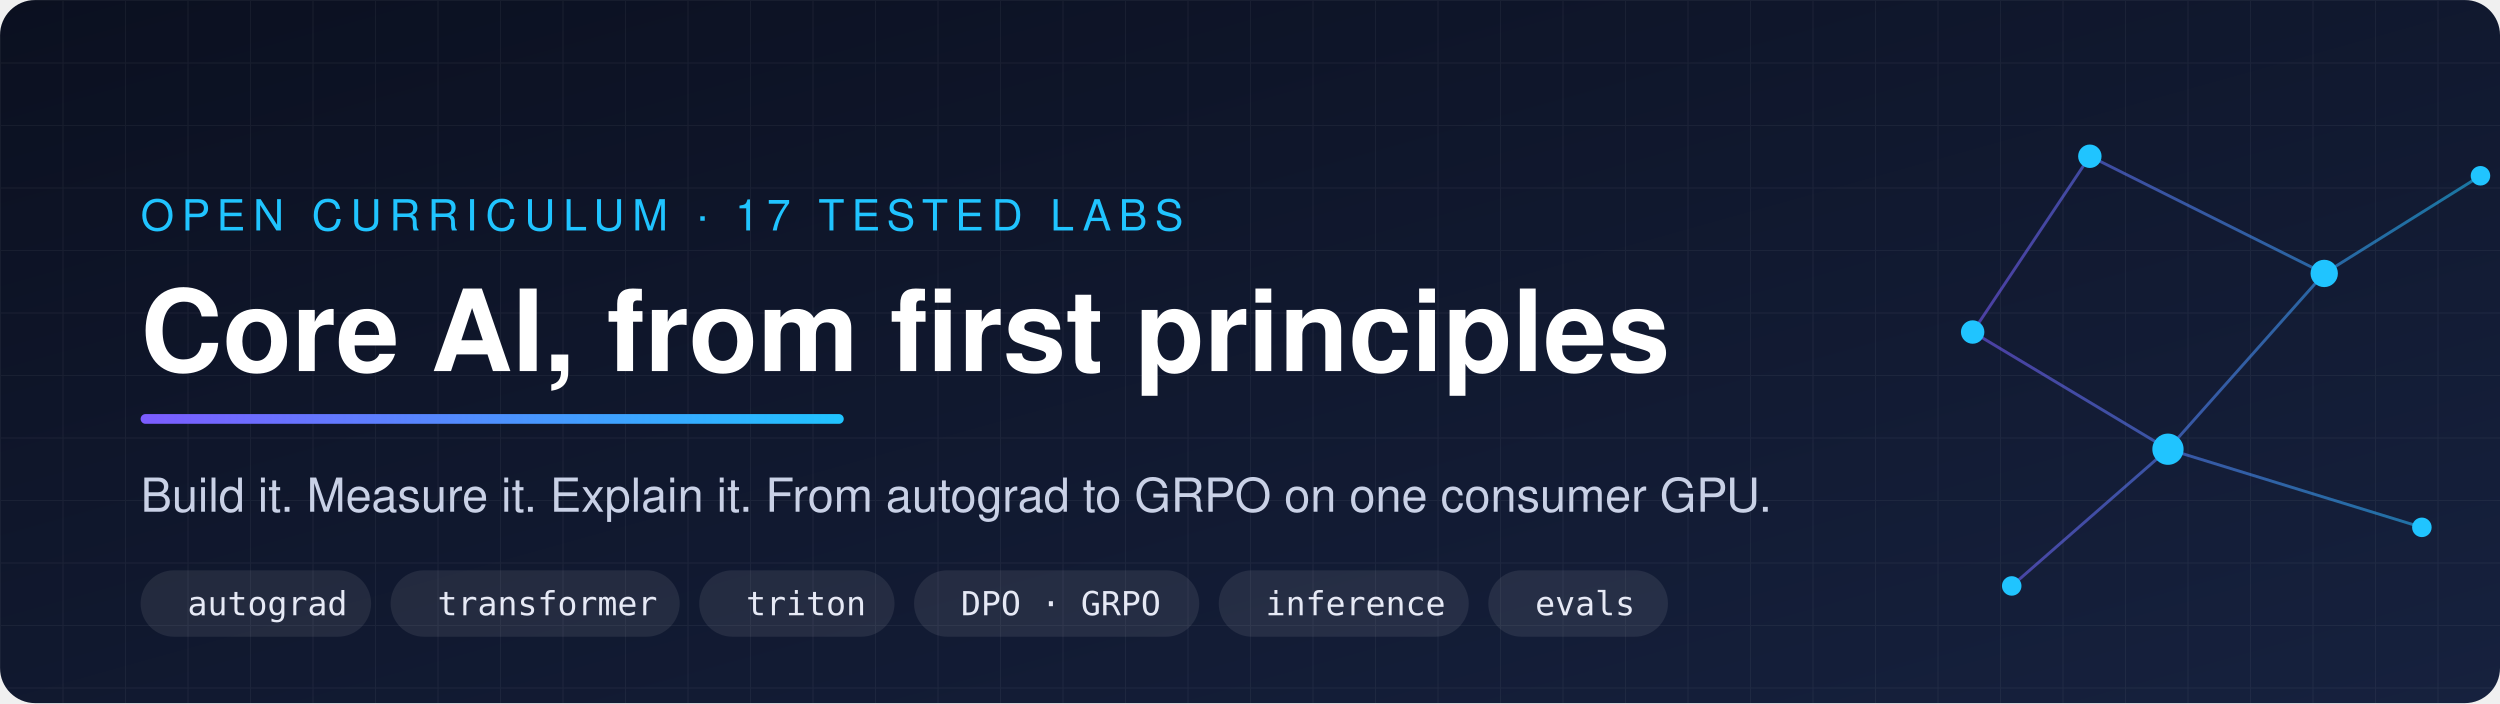
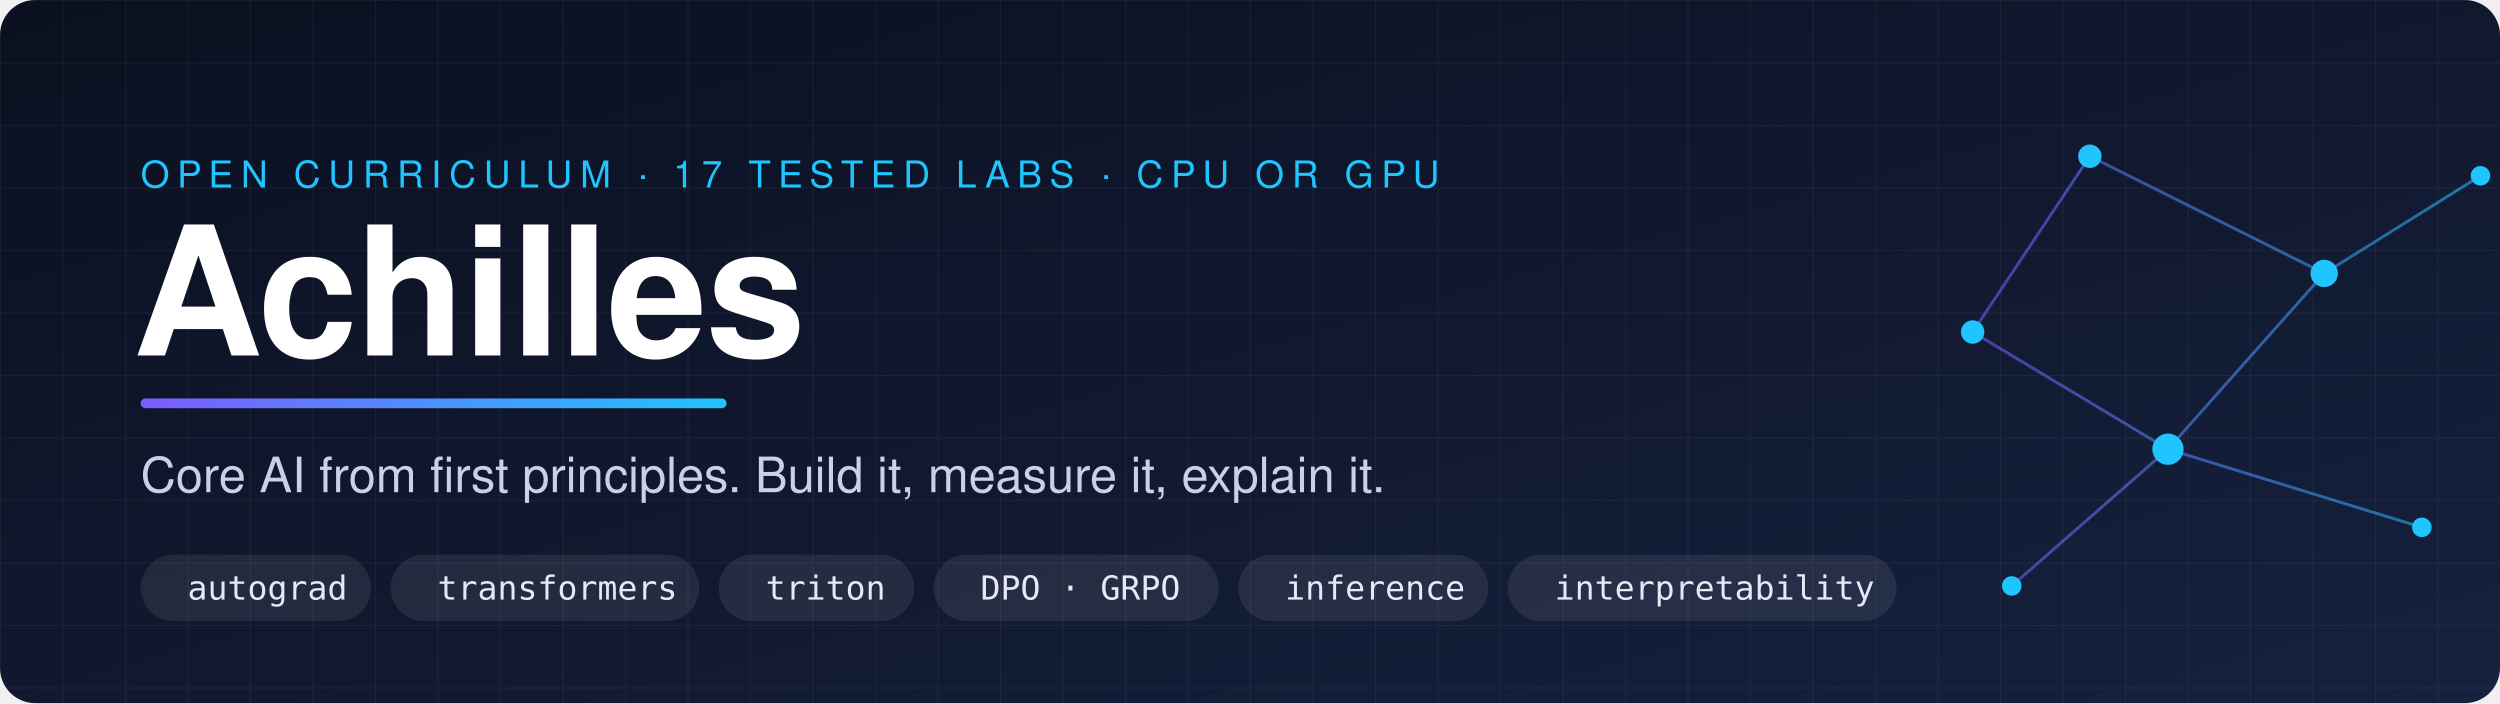
- <svg xmlns="http://www.w3.org/2000/svg" width="1280" height="360" viewBox="0 0 1280 360" role="img" aria-label="Core AI from first principles">
+ <svg xmlns="http://www.w3.org/2000/svg" width="1280" height="360" viewBox="0 0 1280 360" role="img" aria-label="Achilles: core AI from first principles">
  <defs>
    <linearGradient id="bg" x1="0" y1="0" x2="1" y2="1">
      <stop offset="0" stop-color="#0b1020" />
      <stop offset="1" stop-color="#16213e" />
    </linearGradient>
    <linearGradient id="accent" x1="0" y1="0" x2="1" y2="0">
      <stop offset="0" stop-color="#7c5cff" />
      <stop offset="1" stop-color="#20c4ff" />
    </linearGradient>
    <pattern id="grid" width="32" height="32" patternUnits="userSpaceOnUse">
      <path d="M32 0H0V32" fill="none" stroke="#ffffff" stroke-opacity="0.05" stroke-width="1" />
    </pattern>
  </defs>
  <rect width="1280" height="360" rx="18" fill="url(#bg)" />
  <rect width="1280" height="360" rx="18" fill="url(#grid)" />
  <g transform="translate(70,0)">
    <g stroke="url(#accent)" stroke-opacity="0.55" stroke-width="1.5" fill="none">
      <path d="M1000 80 L1120 140 L1040 230 L1170 270 M1120 140 L1200 90 M1040 230 L960 300 M1000 80 L940 170 L1040 230" />
    </g>
    <g fill="#20c4ff">
      <circle cx="1000" cy="80" r="6" />
      <circle cx="1120" cy="140" r="7" />
      <circle cx="1040" cy="230" r="8" />
      <circle cx="1170" cy="270" r="5" />
      <circle cx="1200" cy="90" r="5" />
      <circle cx="960" cy="300" r="5" />
      <circle cx="940" cy="170" r="6" />
    </g>
  </g>
-   <text x="72" y="118" font-family="Segoe UI, Helvetica, Arial, sans-serif" font-size="22" letter-spacing="4" fill="#20c4ff">OPEN CURRICULUM · 17 TESTED LABS</text>
-   <text x="72" y="190" font-family="Segoe UI, Helvetica, Arial, sans-serif" font-size="58" font-weight="700" fill="#ffffff">Core AI, from first principles</text>
-   <rect x="72" y="212" width="360" height="5" rx="2.5" fill="url(#accent)" />
-   <text x="72" y="262" font-family="Segoe UI, Helvetica, Arial, sans-serif" font-size="24" fill="#c9d1e6">Build it. Measure it. Explain it. From autograd to GRPO on one consumer GPU.</text>
+   <text x="72" y="96" font-family="Segoe UI, Helvetica, Arial, sans-serif" font-size="19" letter-spacing="4" fill="#20c4ff">OPEN CURRICULUM · 17 TESTED LABS · CPU OR GPU</text>
+   <text x="68" y="182" font-family="Segoe UI, Helvetica, Arial, sans-serif" font-size="92" font-weight="700" letter-spacing="-1" fill="#ffffff">Achilles</text>
+   <rect x="72" y="204" width="300" height="5" rx="2.5" fill="url(#accent)" />
+   <text x="72" y="252" font-family="Segoe UI, Helvetica, Arial, sans-serif" font-size="25" fill="#c9d1e6">Core AI from first principles. Build it, measure it, explain it.</text>
  <g font-family="Consolas, Menlo, monospace" font-size="17" fill="#e6e9f5">
-     <rect x="72" y="292" width="118" height="34" rx="17" fill="#ffffff" fill-opacity="0.08" />
-     <text x="96" y="315">autograd</text>
-     <rect x="200" y="292" width="148" height="34" rx="17" fill="#ffffff" fill-opacity="0.08" />
-     <text x="224" y="315">transformer</text>
-     <rect x="358" y="292" width="100" height="34" rx="17" fill="#ffffff" fill-opacity="0.08" />
-     <text x="382" y="315">triton</text>
-     <rect x="468" y="292" width="146" height="34" rx="17" fill="#ffffff" fill-opacity="0.08" />
-     <text x="492" y="315">DPO · GRPO</text>
-     <rect x="624" y="292" width="128" height="34" rx="17" fill="#ffffff" fill-opacity="0.08" />
-     <text x="648" y="315">inference</text>
-     <rect x="762" y="292" width="92" height="34" rx="17" fill="#ffffff" fill-opacity="0.08" />
-     <text x="786" y="315">evals</text>
+     <rect x="72" y="284" width="118" height="34" rx="17" fill="#ffffff" fill-opacity="0.08" />
+     <text x="96" y="307">autograd</text>
+     <rect x="200" y="284" width="158" height="34" rx="17" fill="#ffffff" fill-opacity="0.08" />
+     <text x="224" y="307">transformers</text>
+     <rect x="368" y="284" width="100" height="34" rx="17" fill="#ffffff" fill-opacity="0.08" />
+     <text x="392" y="307">triton</text>
+     <rect x="478" y="284" width="146" height="34" rx="17" fill="#ffffff" fill-opacity="0.08" />
+     <text x="502" y="307">DPO · GRPO</text>
+     <rect x="634" y="284" width="128" height="34" rx="17" fill="#ffffff" fill-opacity="0.08" />
+     <text x="658" y="307">inference</text>
+     <rect x="772" y="284" width="199" height="34" rx="17" fill="#ffffff" fill-opacity="0.08" />
+     <text x="796" y="307">interpretability</text>
  </g>
</svg>
